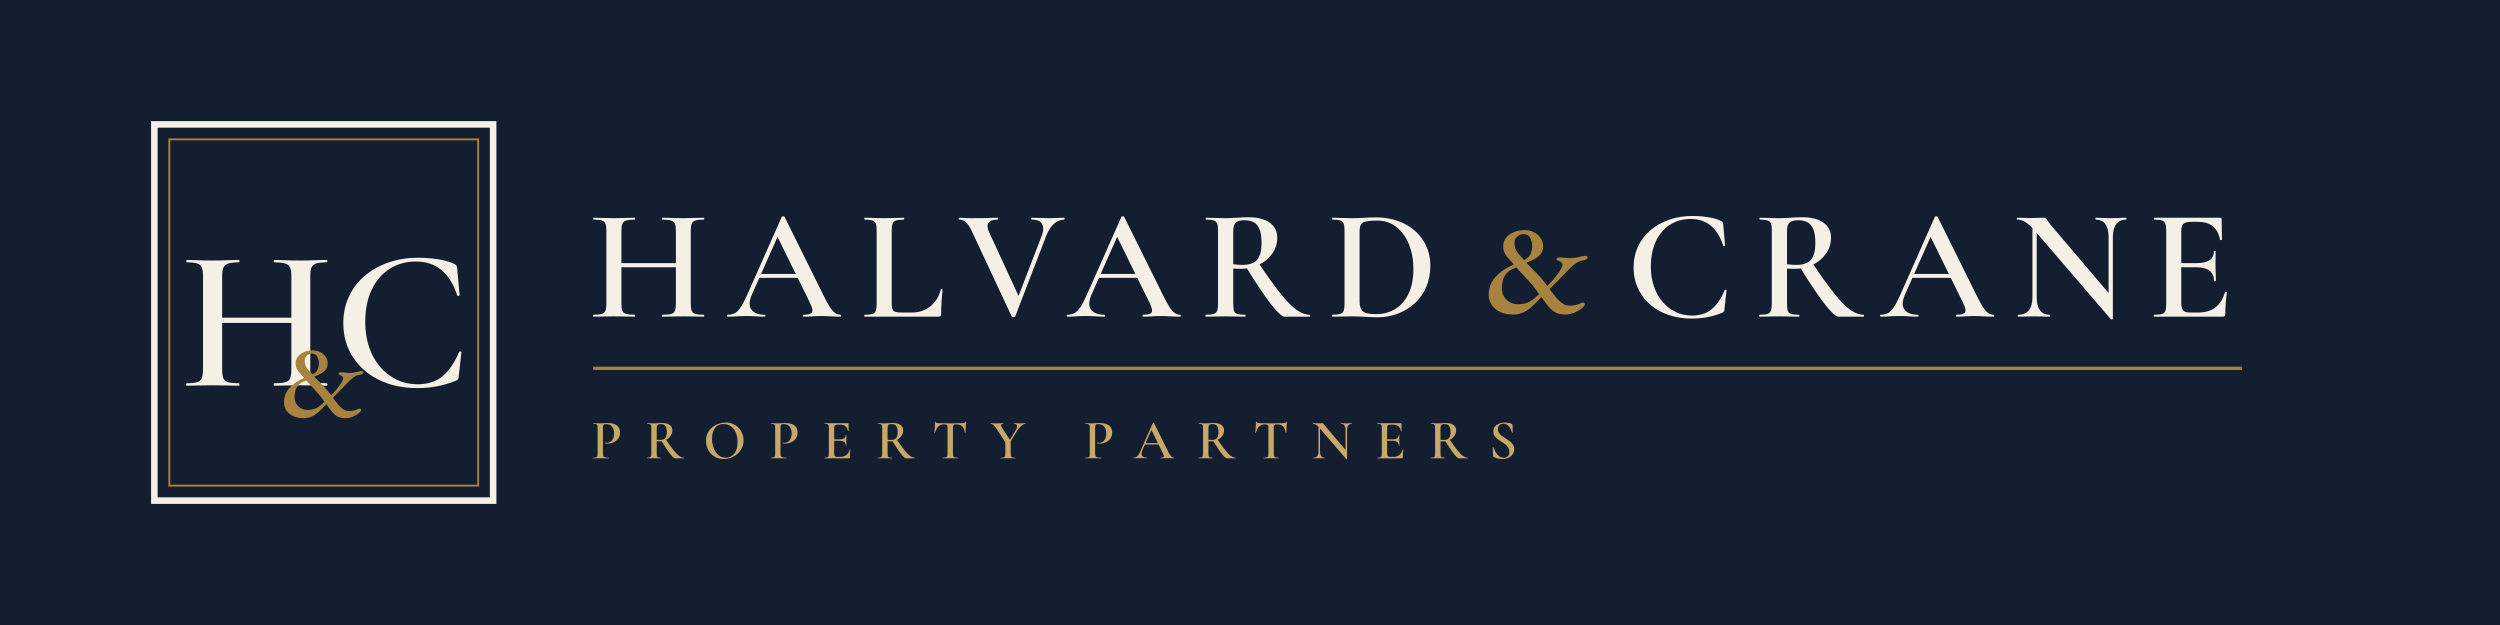
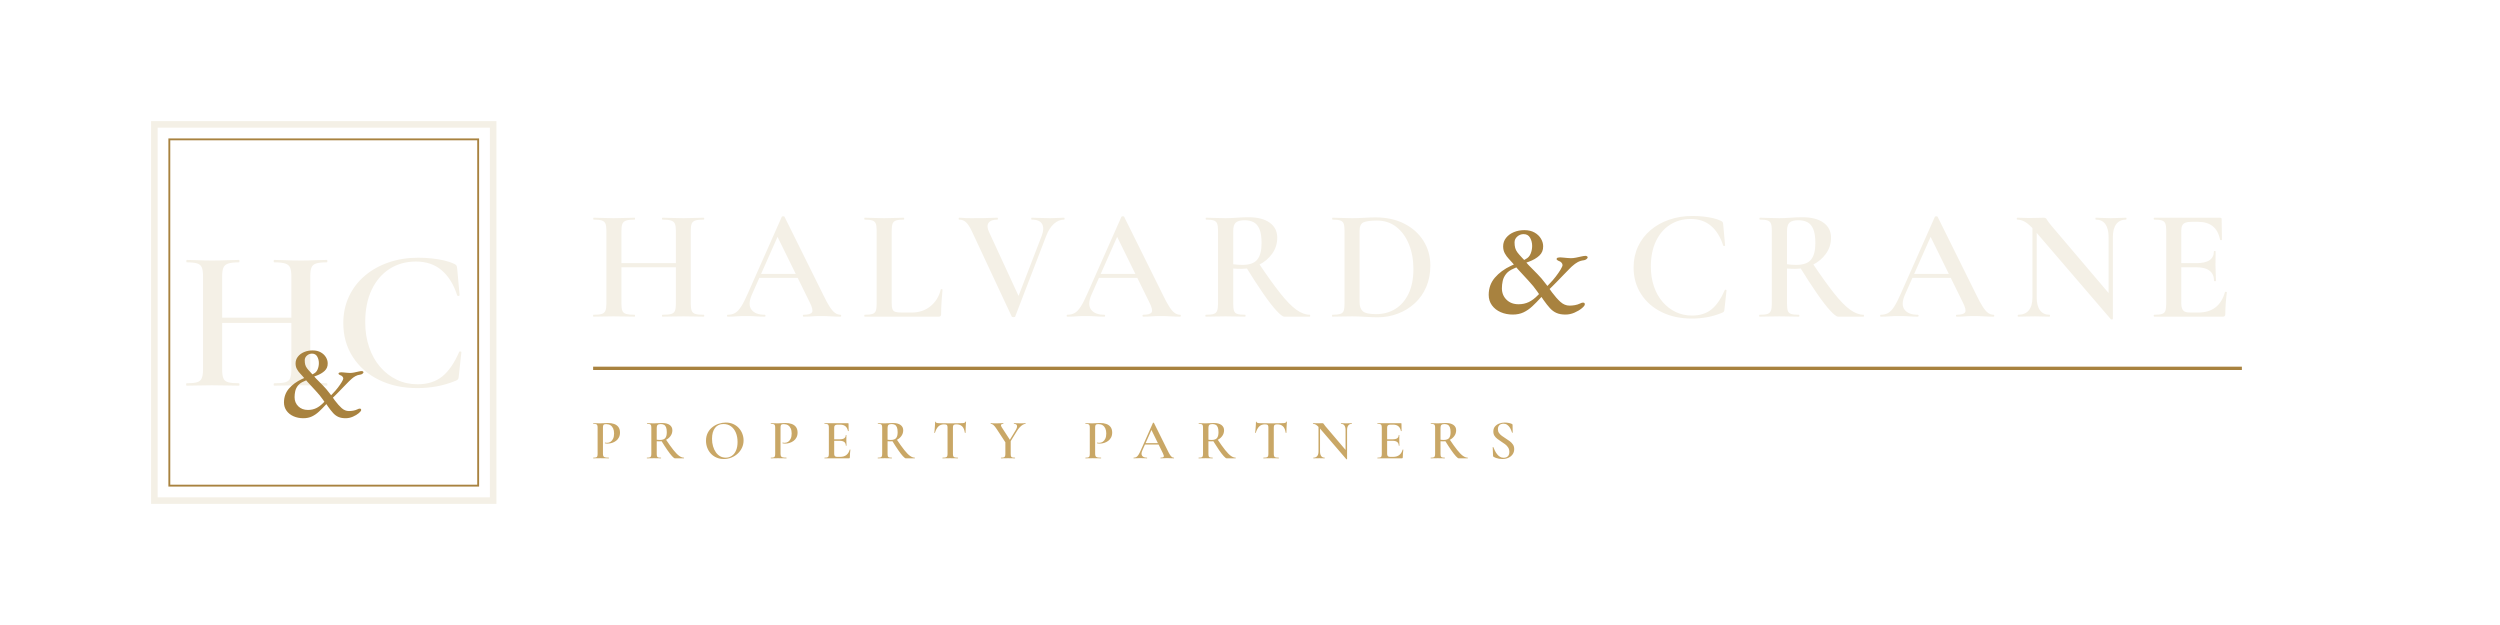
<svg xmlns="http://www.w3.org/2000/svg" viewBox="0 0 1200 300" width="1200" height="300">
-   <rect width="1200" height="300" fill="#141E31" />
  <g transform="translate(40.4,35.0) scale(0.2246094)">
    <rect x="150" y="110" width="724" height="804" fill="none" stroke="#F4F0E6" stroke-width="14" />
    <rect x="182" y="142" width="660" height="740" fill="none" stroke="#A8823F" stroke-width="4" />
    <path transform="translate(205.0,668.4)" d="M237.79 -233.06Q237.79 -245.53 235.21 -251.98Q232.63 -258.43 224.89 -261.01Q217.15 -263.59 201.24 -263.59Q199.95 -263.59 199.95 -266.17Q199.95 -268.75 201.24 -268.75Q211.99 -268.75 225.965 -268.105Q239.94 -267.46 258.43 -267.46Q273.48 -267.46 288.1 -268.105Q302.72 -268.75 313.47 -268.75Q314.76 -268.75 314.76 -266.17Q314.76 -263.59 313.47 -263.59Q298.42 -263.59 290.895 -261.225Q283.37 -258.86 280.79 -252.625Q278.21 -246.39 278.21 -233.92V-34.83Q278.21 -22.36 280.79 -15.91Q283.37 -9.46 290.895 -7.31Q298.42 -5.16 313.47 -5.16Q314.76 -5.16 314.76 -2.58Q314.76 0.0 313.47 0.0Q302.72 0.0 288.1 -0.43Q273.48 -0.86 258.43 -0.86Q239.94 -0.86 225.965 -0.43Q211.99 0.0 201.24 0.0Q199.95 0.0 199.95 -2.58Q199.95 -5.16 201.24 -5.16Q217.15 -5.16 224.89 -7.31Q232.63 -9.46 235.21 -15.91Q237.79 -22.36 237.79 -34.83ZM67.94 -134.16V-145.34H256.28V-134.16ZM49.02 -34.83V-233.92Q49.02 -246.39 46.44 -252.625Q43.86 -258.86 36.55 -261.225Q29.24 -263.59 14.19 -263.59Q13.33 -263.59 13.33 -266.17Q13.33 -268.75 14.19 -268.75Q25.37 -268.75 39.13 -268.105Q52.89 -267.46 67.94 -267.46Q86.43 -267.46 100.62 -268.105Q114.81 -268.75 125.99 -268.75Q126.85 -268.75 126.85 -266.17Q126.85 -263.59 125.99 -263.59Q110.51 -263.59 102.77 -261.01Q95.03 -258.43 92.45 -251.98Q89.87 -245.53 89.87 -233.06V-34.83Q89.87 -22.36 92.45 -15.91Q95.03 -9.46 102.985 -7.31Q110.94 -5.16 125.99 -5.16Q126.85 -5.16 126.85 -2.58Q126.85 0.0 125.99 0.0Q114.38 0.0 100.405 -0.43Q86.43 -0.86 67.94 -0.86Q52.89 -0.86 38.7 -0.43Q24.51 0.0 13.76 0.0Q12.9 0.0 12.9 -2.58Q12.9 -5.16 13.76 -5.16Q28.81 -5.16 36.12 -7.31Q43.43 -9.46 46.225 -15.91Q49.02 -22.36 49.02 -34.83Z" fill="#F4F0E6" />
    <path transform="translate(532.7,668.4)" d="M181.03 -273.48Q196.08 -273.48 210.055 -271.975Q224.03 -270.47 236.285 -267.675Q248.54 -264.88 258.43 -260.15Q261.87 -258.43 262.945 -256.71Q264.02 -254.99 264.45 -250.26L269.61 -193.5Q269.61 -192.21 267.46 -191.78Q265.31 -191.35 264.45 -193.07Q253.27 -227.9 231.34 -246.605Q209.41 -265.31 176.3 -265.31Q144.48 -265.31 119.97 -249.615Q95.46 -233.92 81.7 -204.895Q67.94 -175.87 67.94 -135.88Q67.94 -106.64 76.325 -82.13Q84.71 -57.62 99.975 -39.99Q115.24 -22.36 135.45 -12.685Q155.66 -3.01 179.74 -3.01Q211.99 -3.01 232.63 -19.78Q253.27 -36.55 268.75 -72.24Q269.18 -73.53 271.33 -73.1Q273.48 -72.67 273.48 -71.81L267.89 -20.64Q267.46 -15.48 266.385 -13.975Q265.31 -12.47 261.87 -10.75Q240.8 -2.15 220.59 1.505Q200.38 5.16 179.31 5.16Q133.3 5.16 97.61 -12.255Q61.92 -29.67 41.495 -61.275Q21.07 -92.88 21.07 -133.73Q21.07 -164.69 33.11 -190.49Q45.15 -216.29 66.865 -234.78Q88.58 -253.27 117.82 -263.375Q147.06 -273.48 181.03 -273.48Z" fill="#F4F0E6" />
    <path transform="translate(418.5,734.4)" d="M49.796 3.54Q38.468 3.54 29.028 -0.59Q19.588 -4.72 14.042 -12.39Q8.496 -20.06 8.496 -30.208Q8.496 -47.436 19.116 -59.826Q29.736 -72.216 46.964 -80.24L51.684 -82.364L48.852 -85.668Q46.728 -88.264 42.952 -92.158Q39.176 -96.052 36.226 -101.362Q33.276 -106.672 33.276 -113.516Q33.276 -121.776 38.35 -128.148Q43.424 -134.52 51.684 -137.942Q59.944 -141.364 69.62 -141.364Q80.004 -141.364 87.202 -137.234Q94.4 -133.104 98.176 -126.732Q101.952 -120.36 101.952 -113.752Q102.188 -104.076 95.462 -97.704Q88.736 -91.332 77.172 -87.084L73.16 -85.668L76.7 -81.656Q84.96 -73.16 92.04 -66.08Q99.12 -59.0 105.964 -49.796L109.268 -45.548L113.044 -49.56Q118.472 -54.988 123.546 -61.596Q128.62 -68.204 131.924 -73.75Q135.228 -79.296 135.228 -81.42Q135.228 -83.544 133.34 -85.668Q131.452 -87.792 128.62 -88.5Q127.676 -88.972 126.378 -89.798Q125.08 -90.624 125.08 -91.568Q125.08 -93.692 127.322 -94.164Q129.564 -94.636 130.98 -94.636Q132.396 -94.636 135.936 -94.282Q139.476 -93.928 143.37 -93.574Q147.264 -93.22 149.624 -93.22Q153.636 -93.22 158.356 -94.164Q163.076 -95.108 167.56 -96.17Q172.044 -97.232 175.112 -97.232Q176.056 -97.232 177.236 -96.406Q178.416 -95.58 178.416 -94.872Q178.416 -93.22 176.292 -91.568Q174.168 -89.916 171.808 -89.68Q165.672 -88.972 160.952 -86.258Q156.232 -83.544 152.928 -80.476Q151.276 -79.296 147.146 -75.048Q143.016 -70.8 137.588 -65.254Q132.16 -59.708 126.968 -54.28Q121.776 -48.852 117.882 -45.076Q113.988 -41.3 113.044 -40.356L117.056 -34.692Q124.608 -24.544 131.688 -18.172Q138.768 -11.8 147.264 -11.8Q151.748 -11.8 156.468 -12.626Q161.188 -13.452 165.672 -15.576Q166.616 -16.048 167.796 -16.52Q168.976 -16.992 170.156 -16.992Q171.808 -16.992 172.634 -16.402Q173.46 -15.812 173.46 -13.924Q173.46 -11.564 168.386 -7.316Q163.312 -3.068 155.76 0.236Q148.208 3.54 140.184 3.54Q131.216 3.54 124.962 0.826Q118.708 -1.888 113.634 -7.434Q108.56 -12.98 102.424 -21.712L99.12 -26.668L97.704 -25.252Q90.388 -17.228 83.308 -10.62Q76.228 -4.012 68.204 -0.236Q60.18 3.54 49.796 3.54ZM59.708 -14.16Q69.384 -14.16 77.29 -17.936Q85.196 -21.712 92.984 -29.736L94.872 -31.624L91.804 -36.108Q85.432 -45.312 76.818 -54.516Q68.204 -63.72 58.764 -74.104L55.932 -77.408L51.212 -75.284Q42.716 -71.744 38.35 -66.198Q33.984 -60.652 32.568 -54.28Q31.152 -47.908 31.152 -41.536Q31.152 -29.736 39.058 -21.948Q46.964 -14.16 59.708 -14.16ZM69.384 -90.152 72.216 -91.804Q77.88 -94.636 80.476 -101.008Q83.072 -107.38 83.072 -114.224Q83.072 -122.012 79.532 -128.266Q75.992 -134.52 68.44 -134.52Q62.304 -134.52 57.584 -130.39Q52.864 -126.26 52.864 -120.36Q52.864 -114.932 53.926 -110.92Q54.988 -106.908 57.82 -103.132Q60.652 -99.356 65.372 -94.4Z" fill="#A8823F" />
  </g>
  <path transform="translate(282.4,152)" d="M42.028 -41.192Q42.028 -43.396 41.572 -44.536Q41.116 -45.676 39.748 -46.132Q38.38 -46.588 35.568 -46.588Q35.34 -46.588 35.34 -47.044Q35.34 -47.5 35.568 -47.5Q37.468 -47.5 39.938 -47.386Q42.408 -47.272 45.676 -47.272Q48.336 -47.272 50.92 -47.386Q53.504 -47.5 55.404 -47.5Q55.632 -47.5 55.632 -47.044Q55.632 -46.588 55.404 -46.588Q52.744 -46.588 51.414 -46.17Q50.084 -45.752 49.628 -44.65Q49.172 -43.548 49.172 -41.344V-6.156Q49.172 -3.952 49.628 -2.812Q50.084 -1.672 51.414 -1.292Q52.744 -0.912 55.404 -0.912Q55.632 -0.912 55.632 -0.456Q55.632 0.0 55.404 0.0Q53.504 0.0 50.92 -0.076Q48.336 -0.152 45.676 -0.152Q42.408 -0.152 39.938 -0.076Q37.468 0.0 35.568 0.0Q35.34 0.0 35.34 -0.456Q35.34 -0.912 35.568 -0.912Q38.38 -0.912 39.748 -1.292Q41.116 -1.672 41.572 -2.812Q42.028 -3.952 42.028 -6.156ZM12.008 -23.712V-25.688H45.296V-23.712ZM8.664 -6.156V-41.344Q8.664 -43.548 8.208 -44.65Q7.752 -45.752 6.46 -46.17Q5.168 -46.588 2.508 -46.588Q2.356 -46.588 2.356 -47.044Q2.356 -47.5 2.508 -47.5Q4.484 -47.5 6.916 -47.386Q9.348 -47.272 12.008 -47.272Q15.276 -47.272 17.784 -47.386Q20.292 -47.5 22.268 -47.5Q22.42 -47.5 22.42 -47.044Q22.42 -46.588 22.268 -46.588Q19.532 -46.588 18.164 -46.132Q16.796 -45.676 16.34 -44.536Q15.884 -43.396 15.884 -41.192V-6.156Q15.884 -3.952 16.34 -2.812Q16.796 -1.672 18.202 -1.292Q19.608 -0.912 22.268 -0.912Q22.42 -0.912 22.42 -0.456Q22.42 0.0 22.268 0.0Q20.216 0.0 17.746 -0.076Q15.276 -0.152 12.008 -0.152Q9.348 -0.152 6.84 -0.076Q4.332 0.0 2.432 0.0Q2.28 0.0 2.28 -0.456Q2.28 -0.912 2.432 -0.912Q5.092 -0.912 6.384 -1.292Q7.676 -1.672 8.17 -2.812Q8.664 -3.952 8.664 -6.156ZM80.636 -18.62 81.624 -20.52H102.904L103.436 -18.62ZM121.068 -0.912Q121.372 -0.912 121.372 -0.456Q121.372 0.0 121.068 0.0Q118.788 0.0 116.394 -0.152Q114.0 -0.304 111.796 -0.304Q109.288 -0.304 107.426 -0.152Q105.564 0.0 103.284 0.0Q102.98 0.0 102.98 -0.456Q102.98 -0.912 103.284 -0.912Q106.704 -0.912 107.388 -2.128Q108.072 -3.344 106.248 -6.916L90.364 -39.216L93.48 -44.308L78.432 -10.412Q76.456 -5.776 78.318 -3.344Q80.18 -0.912 84.664 -0.912Q85.044 -0.912 85.044 -0.456Q85.044 0.0 84.664 0.0Q82.384 0.0 80.484 -0.152Q78.584 -0.304 75.696 -0.304Q72.808 -0.304 71.098 -0.152Q69.388 0.0 66.88 0.0Q66.576 0.0 66.576 -0.456Q66.576 -0.912 66.88 -0.912Q68.932 -0.912 70.414 -1.748Q71.896 -2.584 73.34 -4.826Q74.784 -7.068 76.532 -11.096L92.872 -47.956Q93.024 -48.184 93.556 -48.184Q94.088 -48.184 94.164 -47.956L112.784 -10.412Q114.532 -6.764 115.9 -4.674Q117.268 -2.584 118.484 -1.748Q119.7 -0.912 121.068 -0.912ZM145.616 -41.268V-6.46Q145.616 -4.56 145.996 -3.572Q146.376 -2.584 147.44 -2.28Q148.504 -1.976 150.556 -1.976H155.116Q160.512 -1.976 164.236 -5.016Q167.96 -8.056 169.176 -13.072Q169.252 -13.3 169.632 -13.224Q170.012 -13.148 170.012 -12.92Q169.784 -10.564 169.556 -7.258Q169.328 -3.952 169.328 -1.14Q169.328 0.0 168.188 0.0H132.62Q132.468 0.0 132.468 -0.456Q132.468 -0.912 132.62 -0.912Q135.052 -0.912 136.306 -1.292Q137.56 -1.672 137.978 -2.812Q138.396 -3.952 138.396 -6.156V-41.344Q138.396 -43.548 137.978 -44.65Q137.56 -45.752 136.306 -46.17Q135.052 -46.588 132.62 -46.588Q132.468 -46.588 132.468 -47.044Q132.468 -47.5 132.62 -47.5Q134.444 -47.5 136.876 -47.386Q139.308 -47.272 141.968 -47.272Q144.78 -47.272 147.174 -47.386Q149.568 -47.5 151.392 -47.5Q151.62 -47.5 151.62 -47.044Q151.62 -46.588 151.392 -46.588Q148.96 -46.588 147.706 -46.17Q146.452 -45.752 146.034 -44.612Q145.616 -43.472 145.616 -41.268ZM228.38 -47.5Q228.608 -47.5 228.608 -47.044Q228.608 -46.588 228.38 -46.588Q225.72 -46.588 223.44 -44.536Q221.16 -42.484 219.716 -38.608L204.896 -0.076Q204.82 0.228 204.098 0.228Q203.376 0.228 203.224 -0.076L183.996 -41.192Q182.704 -43.928 181.336 -45.258Q179.968 -46.588 177.992 -46.588Q177.764 -46.588 177.764 -47.044Q177.764 -47.5 177.992 -47.5Q178.98 -47.5 179.626 -47.424Q180.272 -47.348 181.222 -47.31Q182.172 -47.272 183.768 -47.272Q187.416 -47.272 189.734 -47.31Q192.052 -47.348 193.61 -47.424Q195.168 -47.5 196.384 -47.5Q196.612 -47.5 196.612 -47.044Q196.612 -46.588 196.384 -46.588Q193.192 -46.588 192.09 -44.992Q190.988 -43.396 192.432 -40.432L207.1 -8.664L203.984 -3.42L217.664 -38.912Q218.956 -42.332 217.816 -44.46Q216.676 -46.588 212.8 -46.588Q212.572 -46.588 212.572 -47.044Q212.572 -47.5 212.8 -47.5Q214.852 -47.5 216.752 -47.386Q218.652 -47.272 221.692 -47.272Q223.82 -47.272 225.15 -47.386Q226.48 -47.5 228.38 -47.5ZM243.656 -18.62 244.644 -20.52H265.924L266.456 -18.62ZM284.088 -0.912Q284.392 -0.912 284.392 -0.456Q284.392 0.0 284.088 0.0Q281.808 0.0 279.414 -0.152Q277.02 -0.304 274.816 -0.304Q272.308 -0.304 270.446 -0.152Q268.584 0.0 266.304 0.0Q266.0 0.0 266.0 -0.456Q266.0 -0.912 266.304 -0.912Q269.724 -0.912 270.408 -2.128Q271.092 -3.344 269.268 -6.916L253.384 -39.216L256.5 -44.308L241.452 -10.412Q239.476 -5.776 241.338 -3.344Q243.2 -0.912 247.684 -0.912Q248.064 -0.912 248.064 -0.456Q248.064 0.0 247.684 0.0Q245.404 0.0 243.504 -0.152Q241.604 -0.304 238.716 -0.304Q235.828 -0.304 234.118 -0.152Q232.408 0.0 229.9 0.0Q229.596 0.0 229.596 -0.456Q229.596 -0.912 229.9 -0.912Q231.952 -0.912 233.434 -1.748Q234.916 -2.584 236.36 -4.826Q237.804 -7.068 239.552 -11.096L255.892 -47.956Q256.044 -48.184 256.576 -48.184Q257.108 -48.184 257.184 -47.956L275.804 -10.412Q277.552 -6.764 278.92 -4.674Q280.288 -2.584 281.504 -1.748Q282.72 -0.912 284.088 -0.912ZM334.096 0.0Q332.956 0.0 330.296 -2.888Q327.636 -5.776 323.874 -11.21Q320.112 -16.644 315.476 -24.168L321.556 -25.992Q327.712 -16.796 332.082 -11.286Q336.452 -5.776 339.834 -3.344Q343.216 -0.912 346.332 -0.912Q346.484 -0.912 346.484 -0.456Q346.484 0.0 346.332 0.0Q341.544 0.0 338.542 0.0Q335.54 0.0 334.096 0.0ZM316.844 -47.728Q323.456 -47.728 327.066 -45.106Q330.676 -42.484 330.676 -37.924Q330.676 -33.592 328.206 -30.172Q325.736 -26.752 321.822 -24.852Q317.908 -22.952 313.424 -22.952Q312.512 -22.952 311.448 -22.99Q310.384 -23.028 309.548 -23.104V-6.156Q309.548 -3.952 309.928 -2.812Q310.308 -1.672 311.562 -1.292Q312.816 -0.912 315.248 -0.912Q315.476 -0.912 315.476 -0.456Q315.476 0.0 315.248 0.0Q313.348 0.0 310.992 -0.076Q308.636 -0.152 305.824 -0.152Q303.164 -0.152 300.732 -0.076Q298.3 0.0 296.4 0.0Q296.172 0.0 296.172 -0.456Q296.172 -0.912 296.4 -0.912Q298.908 -0.912 300.124 -1.292Q301.34 -1.672 301.796 -2.812Q302.252 -3.952 302.252 -6.156V-41.344Q302.252 -43.548 301.834 -44.65Q301.416 -45.752 300.2 -46.17Q298.984 -46.588 296.476 -46.588Q296.324 -46.588 296.324 -47.044Q296.324 -47.5 296.476 -47.5Q298.376 -47.5 300.77 -47.386Q303.164 -47.272 305.824 -47.272Q308.256 -47.272 311.296 -47.5Q314.336 -47.728 316.844 -47.728ZM323.152 -35.264Q323.152 -39.672 322.126 -42.066Q321.1 -44.46 319.276 -45.372Q317.452 -46.284 315.02 -46.284Q312.056 -46.284 310.802 -45.182Q309.548 -44.08 309.548 -41.192V-25.156Q310.612 -25.004 311.828 -24.928Q313.044 -24.852 313.956 -24.852Q319.048 -24.852 321.1 -27.398Q323.152 -29.944 323.152 -35.264ZM378.86 0.304Q376.504 0.304 373.008 0.076Q369.512 -0.152 366.624 -0.152Q363.888 -0.152 361.456 -0.076Q359.024 0.0 357.124 0.0Q356.972 0.0 356.972 -0.456Q356.972 -0.912 357.124 -0.912Q359.556 -0.912 360.848 -1.292Q362.14 -1.672 362.558 -2.812Q362.976 -3.952 362.976 -6.156V-41.344Q362.976 -43.548 362.558 -44.65Q362.14 -45.752 360.924 -46.17Q359.708 -46.588 357.2 -46.588Q357.048 -46.588 357.048 -47.044Q357.048 -47.5 357.2 -47.5Q359.176 -47.5 361.532 -47.386Q363.888 -47.272 366.624 -47.272Q369.284 -47.272 372.438 -47.462Q375.592 -47.652 377.796 -47.652Q385.776 -47.652 391.704 -44.612Q397.632 -41.572 400.9 -36.328Q404.168 -31.084 404.168 -24.548Q404.168 -18.848 402.192 -14.25Q400.216 -9.652 396.682 -6.422Q393.148 -3.192 388.55 -1.444Q383.952 0.304 378.86 0.304ZM378.1 -1.216Q383.344 -1.216 387.372 -3.724Q391.4 -6.232 393.718 -11.058Q396.036 -15.884 396.036 -22.876Q396.036 -29.412 393.908 -34.694Q391.78 -39.976 387.866 -43.054Q383.952 -46.132 378.556 -46.132Q374.072 -46.132 372.134 -45.296Q370.196 -44.46 370.196 -41.192V-6.992Q370.196 -4.028 371.716 -2.622Q373.236 -1.216 378.1 -1.216Z" fill="#F4F0E6" />
  <path transform="translate(712.2,150)" d="M13.926 0.99Q10.758 0.99 8.118 -0.165Q5.478 -1.32 3.927 -3.465Q2.376 -5.61 2.376 -8.448Q2.376 -13.266 5.346 -16.731Q8.316 -20.196 13.134 -22.44L14.454 -23.034L13.662 -23.958Q13.068 -24.684 12.012 -25.773Q10.956 -26.862 10.131 -28.347Q9.306 -29.832 9.306 -31.746Q9.306 -34.056 10.725 -35.838Q12.144 -37.62 14.454 -38.577Q16.764 -39.534 19.47 -39.534Q22.374 -39.534 24.387 -38.379Q26.4 -37.224 27.456 -35.442Q28.512 -33.66 28.512 -31.812Q28.578 -29.106 26.697 -27.324Q24.816 -25.542 21.582 -24.354L20.46 -23.958L21.45 -22.836Q23.76 -20.46 25.74 -18.48Q27.72 -16.5 29.634 -13.926L30.558 -12.738L31.614 -13.86Q33.132 -15.378 34.551 -17.226Q35.97 -19.074 36.894 -20.625Q37.818 -22.176 37.818 -22.77Q37.818 -23.364 37.29 -23.958Q36.762 -24.552 35.97 -24.75Q35.706 -24.882 35.343 -25.113Q34.98 -25.344 34.98 -25.608Q34.98 -26.202 35.607 -26.334Q36.234 -26.466 36.63 -26.466Q37.026 -26.466 38.016 -26.367Q39.006 -26.268 40.095 -26.169Q41.184 -26.07 41.844 -26.07Q42.966 -26.07 44.286 -26.334Q45.606 -26.598 46.86 -26.895Q48.114 -27.192 48.972 -27.192Q49.236 -27.192 49.566 -26.961Q49.896 -26.73 49.896 -26.532Q49.896 -26.07 49.302 -25.608Q48.708 -25.146 48.048 -25.08Q46.332 -24.882 45.012 -24.123Q43.692 -23.364 42.768 -22.506Q42.306 -22.176 41.151 -20.988Q39.996 -19.8 38.478 -18.249Q36.96 -16.698 35.508 -15.18Q34.056 -13.662 32.967 -12.606Q31.878 -11.55 31.614 -11.286L32.736 -9.702Q34.848 -6.864 36.828 -5.082Q38.808 -3.3 41.184 -3.3Q42.438 -3.3 43.758 -3.531Q45.078 -3.762 46.332 -4.356Q46.596 -4.488 46.926 -4.62Q47.256 -4.752 47.586 -4.752Q48.048 -4.752 48.279 -4.587Q48.51 -4.422 48.51 -3.894Q48.51 -3.234 47.091 -2.046Q45.672 -0.858 43.56 0.066Q41.448 0.99 39.204 0.99Q36.696 0.99 34.947 0.231Q33.198 -0.528 31.779 -2.079Q30.36 -3.63 28.644 -6.072L27.72 -7.458L27.324 -7.062Q25.278 -4.818 23.298 -2.97Q21.318 -1.122 19.074 -0.066Q16.83 0.99 13.926 0.99ZM16.698 -3.96Q19.404 -3.96 21.615 -5.016Q23.826 -6.072 26.004 -8.316L26.532 -8.844L25.674 -10.098Q23.892 -12.672 21.483 -15.246Q19.074 -17.82 16.434 -20.724L15.642 -21.648L14.322 -21.054Q11.946 -20.064 10.725 -18.513Q9.504 -16.962 9.108 -15.18Q8.712 -13.398 8.712 -11.616Q8.712 -8.316 10.923 -6.138Q13.134 -3.96 16.698 -3.96ZM19.404 -25.212 20.196 -25.674Q21.78 -26.466 22.506 -28.248Q23.232 -30.03 23.232 -31.944Q23.232 -34.122 22.242 -35.871Q21.252 -37.62 19.14 -37.62Q17.424 -37.62 16.104 -36.465Q14.784 -35.31 14.784 -33.66Q14.784 -32.142 15.081 -31.02Q15.378 -29.898 16.17 -28.842Q16.962 -27.786 18.282 -26.4Z" fill="#A8823F" />
  <path transform="translate(780.4,152)" d="M31.996 -48.336Q34.656 -48.336 37.126 -48.07Q39.596 -47.804 41.762 -47.31Q43.928 -46.816 45.676 -45.98Q46.284 -45.676 46.474 -45.372Q46.664 -45.068 46.74 -44.232L47.652 -34.2Q47.652 -33.972 47.272 -33.896Q46.892 -33.82 46.74 -34.124Q44.764 -40.28 40.888 -43.586Q37.012 -46.892 31.16 -46.892Q25.536 -46.892 21.204 -44.118Q16.872 -41.344 14.44 -36.214Q12.008 -31.084 12.008 -24.016Q12.008 -18.848 13.49 -14.516Q14.972 -10.184 17.67 -7.068Q20.368 -3.952 23.94 -2.242Q27.512 -0.532 31.768 -0.532Q37.468 -0.532 41.116 -3.496Q44.764 -6.46 47.5 -12.768Q47.576 -12.996 47.956 -12.92Q48.336 -12.844 48.336 -12.692L47.348 -3.648Q47.272 -2.736 47.082 -2.47Q46.892 -2.204 46.284 -1.9Q42.56 -0.38 38.988 0.266Q35.416 0.912 31.692 0.912Q23.56 0.912 17.252 -2.166Q10.944 -5.244 7.334 -10.83Q3.724 -16.416 3.724 -23.636Q3.724 -29.108 5.852 -33.668Q7.98 -38.228 11.818 -41.496Q15.656 -44.764 20.824 -46.55Q25.992 -48.336 31.996 -48.336ZM101.916 0.0Q100.776 0.0 98.116 -2.888Q95.456 -5.776 91.694 -11.21Q87.932 -16.644 83.296 -24.168L89.376 -25.992Q95.532 -16.796 99.902 -11.286Q104.272 -5.776 107.654 -3.344Q111.036 -0.912 114.152 -0.912Q114.304 -0.912 114.304 -0.456Q114.304 0.0 114.152 0.0Q109.364 0.0 106.362 0.0Q103.36 0.0 101.916 0.0ZM84.664 -47.728Q91.276 -47.728 94.886 -45.106Q98.496 -42.484 98.496 -37.924Q98.496 -33.592 96.026 -30.172Q93.556 -26.752 89.642 -24.852Q85.728 -22.952 81.244 -22.952Q80.332 -22.952 79.268 -22.99Q78.204 -23.028 77.368 -23.104V-6.156Q77.368 -3.952 77.748 -2.812Q78.128 -1.672 79.382 -1.292Q80.636 -0.912 83.068 -0.912Q83.296 -0.912 83.296 -0.456Q83.296 0.0 83.068 0.0Q81.168 0.0 78.812 -0.076Q76.456 -0.152 73.644 -0.152Q70.984 -0.152 68.552 -0.076Q66.12 0.0 64.22 0.0Q63.992 0.0 63.992 -0.456Q63.992 -0.912 64.22 -0.912Q66.728 -0.912 67.944 -1.292Q69.16 -1.672 69.616 -2.812Q70.072 -3.952 70.072 -6.156V-41.344Q70.072 -43.548 69.654 -44.65Q69.236 -45.752 68.02 -46.17Q66.804 -46.588 64.296 -46.588Q64.144 -46.588 64.144 -47.044Q64.144 -47.5 64.296 -47.5Q66.196 -47.5 68.59 -47.386Q70.984 -47.272 73.644 -47.272Q76.076 -47.272 79.116 -47.5Q82.156 -47.728 84.664 -47.728ZM90.972 -35.264Q90.972 -39.672 89.946 -42.066Q88.92 -44.46 87.096 -45.372Q85.272 -46.284 82.84 -46.284Q79.876 -46.284 78.622 -45.182Q77.368 -44.08 77.368 -41.192V-25.156Q78.432 -25.004 79.648 -24.928Q80.864 -24.852 81.776 -24.852Q86.868 -24.852 88.92 -27.398Q90.972 -29.944 90.972 -35.264ZM136.116 -18.62 137.104 -20.52H158.384L158.916 -18.62ZM176.548 -0.912Q176.852 -0.912 176.852 -0.456Q176.852 0.0 176.548 0.0Q174.268 0.0 171.874 -0.152Q169.48 -0.304 167.276 -0.304Q164.768 -0.304 162.906 -0.152Q161.044 0.0 158.764 0.0Q158.46 0.0 158.46 -0.456Q158.46 -0.912 158.764 -0.912Q162.184 -0.912 162.868 -2.128Q163.552 -3.344 161.728 -6.916L145.844 -39.216L148.96 -44.308L133.912 -10.412Q131.936 -5.776 133.798 -3.344Q135.66 -0.912 140.144 -0.912Q140.524 -0.912 140.524 -0.456Q140.524 0.0 140.144 0.0Q137.864 0.0 135.964 -0.152Q134.064 -0.304 131.176 -0.304Q128.288 -0.304 126.578 -0.152Q124.868 0.0 122.36 0.0Q122.056 0.0 122.056 -0.456Q122.056 -0.912 122.36 -0.912Q124.412 -0.912 125.894 -1.748Q127.376 -2.584 128.82 -4.826Q130.264 -7.068 132.012 -11.096L148.352 -47.956Q148.504 -48.184 149.036 -48.184Q149.568 -48.184 149.644 -47.956L168.264 -10.412Q170.012 -6.764 171.38 -4.674Q172.748 -2.584 173.964 -1.748Q175.18 -0.912 176.548 -0.912ZM195.168 -9.196V-45.752L197.22 -45.6V-9.196Q197.22 -5.168 198.816 -3.04Q200.412 -0.912 203.376 -0.912Q203.604 -0.912 203.604 -0.456Q203.604 0.0 203.376 0.0Q201.78 0.0 200.07 -0.076Q198.36 -0.152 196.308 -0.152Q194.104 -0.152 192.09 -0.076Q190.076 0.0 188.328 0.0Q188.1 0.0 188.1 -0.456Q188.1 -0.912 188.328 -0.912Q191.672 -0.912 193.42 -3.04Q195.168 -5.168 195.168 -9.196ZM233.776 1.064Q233.776 1.292 233.396 1.33Q233.016 1.368 232.864 1.292L196.308 -41.268Q193.572 -44.384 191.634 -45.486Q189.696 -46.588 187.872 -46.588Q187.644 -46.588 187.644 -47.044Q187.644 -47.5 187.872 -47.5Q189.316 -47.5 190.836 -47.424Q192.356 -47.348 193.648 -47.348Q195.928 -47.348 197.79 -47.424Q199.652 -47.5 200.64 -47.5Q201.628 -47.5 202.084 -46.626Q202.54 -45.752 204.364 -43.548L233.168 -9.652ZM233.776 -38.228V1.064L231.724 -1.216V-38.228Q231.724 -42.256 230.166 -44.422Q228.608 -46.588 225.568 -46.588Q225.416 -46.588 225.416 -47.044Q225.416 -47.5 225.568 -47.5Q227.164 -47.5 228.912 -47.386Q230.66 -47.272 232.712 -47.272Q234.688 -47.272 236.588 -47.386Q238.488 -47.5 240.084 -47.5Q240.312 -47.5 240.312 -47.044Q240.312 -46.588 240.084 -46.588Q237.044 -46.588 235.41 -44.422Q233.776 -42.256 233.776 -38.228ZM286.596 0.0H253.612Q253.384 0.0 253.384 -0.456Q253.384 -0.912 253.612 -0.912Q256.12 -0.912 257.336 -1.292Q258.552 -1.672 258.97 -2.812Q259.388 -3.952 259.388 -6.156V-41.344Q259.388 -43.548 258.97 -44.65Q258.552 -45.752 257.336 -46.17Q256.12 -46.588 253.612 -46.588Q253.384 -46.588 253.384 -47.044Q253.384 -47.5 253.612 -47.5H285.228Q285.988 -47.5 285.988 -46.816L286.14 -36.936Q286.14 -36.784 285.76 -36.746Q285.38 -36.708 285.228 -36.936Q284.392 -41.268 281.732 -43.396Q279.072 -45.524 274.74 -45.524H271.624Q269.724 -45.524 268.622 -45.106Q267.52 -44.688 267.064 -43.738Q266.608 -42.788 266.608 -41.192V-6.46Q266.608 -4.864 267.026 -3.838Q267.444 -2.812 268.356 -2.394Q269.268 -1.976 270.94 -1.976H274.664Q279.832 -1.976 283.024 -4.446Q286.216 -6.916 287.584 -11.78Q287.66 -12.008 288.078 -11.932Q288.496 -11.856 288.496 -11.704Q288.192 -9.576 287.964 -6.612Q287.736 -3.648 287.736 -1.14Q287.736 0.0 286.596 0.0ZM282.34 -17.176Q282.34 -20.368 280.212 -22.04Q278.084 -23.712 273.828 -23.712H263.188V-25.688H273.904Q278.16 -25.688 280.212 -27.132Q282.264 -28.576 282.264 -31.312Q282.264 -31.54 282.682 -31.54Q283.1 -31.54 283.1 -31.312Q283.1 -28.88 283.062 -27.512Q283.024 -26.144 283.024 -24.7Q283.024 -22.876 283.138 -21.09Q283.252 -19.304 283.252 -17.176Q283.252 -17.024 282.796 -17.024Q282.34 -17.024 282.34 -17.176Z" fill="#F4F0E6" />
  <rect x="284.7" y="176" width="791.4" height="1.6" fill="#A8823F" />
  <path transform="translate(283.8,220)" d="M5.616 -2.295Q5.616 -1.485 5.805 -1.067Q5.994 -0.648 6.601 -0.486Q7.209 -0.324 8.424 -0.324Q8.505 -0.324 8.505 -0.162Q8.505 0.0 8.424 0.0Q7.56 0.0 6.547 -0.027Q5.535 -0.054 4.347 -0.054Q3.402 -0.054 2.538 -0.027Q1.674 0.0 0.999 0.0Q0.918 0.0 0.918 -0.162Q0.918 -0.324 0.999 -0.324Q1.89 -0.324 2.322 -0.459Q2.754 -0.594 2.902 -0.999Q3.051 -1.404 3.051 -2.187V-14.688Q3.051 -15.471 2.902 -15.863Q2.754 -16.254 2.322 -16.402Q1.89 -16.551 0.999 -16.551Q0.918 -16.551 0.918 -16.713Q0.918 -16.875 0.999 -16.875Q1.674 -16.875 2.524 -16.834Q3.375 -16.794 4.32 -16.794Q4.968 -16.794 6.008 -16.875Q7.047 -16.956 8.019 -16.956Q9.666 -16.956 10.948 -16.511Q12.231 -16.065 12.987 -15.093Q13.743 -14.121 13.797 -12.528Q13.824 -11.124 13.311 -10.098Q12.798 -9.072 11.921 -8.41Q11.043 -7.749 9.99 -7.412Q8.937 -7.074 7.884 -7.074Q7.587 -7.074 7.249 -7.101Q6.912 -7.128 6.588 -7.209Q6.507 -7.236 6.534 -7.412Q6.561 -7.587 6.669 -7.56Q6.885 -7.506 7.155 -7.479Q7.425 -7.452 7.614 -7.452Q8.505 -7.452 9.261 -7.938Q10.017 -8.424 10.489 -9.423Q10.962 -10.422 10.962 -11.934Q10.962 -13.365 10.503 -14.364Q10.044 -15.363 9.221 -15.889Q8.397 -16.416 7.209 -16.416Q6.588 -16.416 6.237 -16.294Q5.886 -16.173 5.751 -15.795Q5.616 -15.417 5.616 -14.634ZM40.149 0.0Q39.744 0.0 38.799 -1.026Q37.854 -2.052 36.517 -3.982Q35.181 -5.913 33.534 -8.586L35.694 -9.234Q37.881 -5.967 39.434 -4.01Q40.986 -2.052 42.188 -1.188Q43.389 -0.324 44.496 -0.324Q44.55 -0.324 44.55 -0.162Q44.55 0.0 44.496 0.0Q42.795 0.0 41.728 0.0Q40.662 0.0 40.149 0.0ZM34.02 -16.956Q36.369 -16.956 37.651 -16.024Q38.934 -15.093 38.934 -13.473Q38.934 -11.934 38.056 -10.719Q37.179 -9.504 35.788 -8.829Q34.398 -8.154 32.805 -8.154Q32.481 -8.154 32.103 -8.168Q31.725 -8.181 31.428 -8.208V-2.187Q31.428 -1.404 31.563 -0.999Q31.698 -0.594 32.144 -0.459Q32.589 -0.324 33.453 -0.324Q33.534 -0.324 33.534 -0.162Q33.534 0.0 33.453 0.0Q32.778 0.0 31.941 -0.027Q31.104 -0.054 30.105 -0.054Q29.16 -0.054 28.296 -0.027Q27.432 0.0 26.757 0.0Q26.676 0.0 26.676 -0.162Q26.676 -0.324 26.757 -0.324Q27.648 -0.324 28.08 -0.459Q28.512 -0.594 28.674 -0.999Q28.836 -1.404 28.836 -2.187V-14.688Q28.836 -15.471 28.688 -15.863Q28.539 -16.254 28.107 -16.402Q27.675 -16.551 26.784 -16.551Q26.73 -16.551 26.73 -16.713Q26.73 -16.875 26.784 -16.875Q27.459 -16.875 28.309 -16.834Q29.16 -16.794 30.105 -16.794Q30.969 -16.794 32.049 -16.875Q33.129 -16.956 34.02 -16.956ZM36.261 -12.528Q36.261 -14.094 35.897 -14.944Q35.532 -15.795 34.884 -16.119Q34.236 -16.443 33.372 -16.443Q32.319 -16.443 31.873 -16.052Q31.428 -15.66 31.428 -14.634V-8.937Q31.806 -8.883 32.238 -8.856Q32.67 -8.829 32.994 -8.829Q34.803 -8.829 35.532 -9.733Q36.261 -10.638 36.261 -12.528ZM63.639 0.324Q61.695 0.324 60.115 -0.364Q58.536 -1.053 57.415 -2.268Q56.295 -3.483 55.688 -5.062Q55.08 -6.642 55.08 -8.424Q55.08 -10.611 55.93 -12.258Q56.781 -13.905 58.185 -14.998Q59.589 -16.092 61.263 -16.632Q62.937 -17.172 64.584 -17.172Q66.582 -17.172 68.161 -16.456Q69.741 -15.741 70.848 -14.526Q71.955 -13.311 72.535 -11.772Q73.116 -10.233 73.116 -8.613Q73.116 -6.723 72.36 -5.103Q71.604 -3.483 70.294 -2.268Q68.985 -1.053 67.27 -0.364Q65.556 0.324 63.639 0.324ZM64.557 -0.324Q66.177 -0.324 67.459 -1.188Q68.742 -2.052 69.484 -3.739Q70.227 -5.427 70.227 -7.83Q70.227 -10.341 69.417 -12.285Q68.607 -14.229 67.095 -15.349Q65.583 -16.47 63.477 -16.47Q60.858 -16.47 59.413 -14.593Q57.969 -12.717 57.969 -9.396Q57.969 -7.452 58.455 -5.792Q58.941 -4.131 59.819 -2.889Q60.696 -1.647 61.897 -0.986Q63.099 -0.324 64.557 -0.324ZM90.855 -2.295Q90.855 -1.485 91.044 -1.067Q91.233 -0.648 91.841 -0.486Q92.448 -0.324 93.663 -0.324Q93.744 -0.324 93.744 -0.162Q93.744 0.0 93.663 0.0Q92.799 0.0 91.787 -0.027Q90.774 -0.054 89.586 -0.054Q88.641 -0.054 87.777 -0.027Q86.913 0.0 86.238 0.0Q86.157 0.0 86.157 -0.162Q86.157 -0.324 86.238 -0.324Q87.129 -0.324 87.561 -0.459Q87.993 -0.594 88.142 -0.999Q88.29 -1.404 88.29 -2.187V-14.688Q88.29 -15.471 88.142 -15.863Q87.993 -16.254 87.561 -16.402Q87.129 -16.551 86.238 -16.551Q86.157 -16.551 86.157 -16.713Q86.157 -16.875 86.238 -16.875Q86.913 -16.875 87.764 -16.834Q88.614 -16.794 89.559 -16.794Q90.207 -16.794 91.246 -16.875Q92.286 -16.956 93.258 -16.956Q94.905 -16.956 96.188 -16.511Q97.47 -16.065 98.226 -15.093Q98.982 -14.121 99.036 -12.528Q99.063 -11.124 98.55 -10.098Q98.037 -9.072 97.16 -8.41Q96.282 -7.749 95.229 -7.412Q94.176 -7.074 93.123 -7.074Q92.826 -7.074 92.489 -7.101Q92.151 -7.128 91.827 -7.209Q91.746 -7.236 91.773 -7.412Q91.8 -7.587 91.908 -7.56Q92.124 -7.506 92.394 -7.479Q92.664 -7.452 92.853 -7.452Q93.744 -7.452 94.5 -7.938Q95.256 -8.424 95.728 -9.423Q96.201 -10.422 96.201 -11.934Q96.201 -13.365 95.742 -14.364Q95.283 -15.363 94.46 -15.889Q93.636 -16.416 92.448 -16.416Q91.827 -16.416 91.476 -16.294Q91.125 -16.173 90.99 -15.795Q90.855 -15.417 90.855 -14.634ZM123.714 0.0H111.996Q111.915 0.0 111.915 -0.162Q111.915 -0.324 111.996 -0.324Q112.887 -0.324 113.319 -0.459Q113.751 -0.594 113.899 -0.999Q114.048 -1.404 114.048 -2.187V-14.688Q114.048 -15.471 113.899 -15.863Q113.751 -16.254 113.319 -16.402Q112.887 -16.551 111.996 -16.551Q111.915 -16.551 111.915 -16.713Q111.915 -16.875 111.996 -16.875H123.228Q123.498 -16.875 123.498 -16.632L123.552 -13.122Q123.552 -13.068 123.417 -13.055Q123.282 -13.041 123.228 -13.122Q122.931 -14.661 121.986 -15.417Q121.041 -16.173 119.502 -16.173H118.395Q117.72 -16.173 117.328 -16.024Q116.937 -15.876 116.775 -15.538Q116.613 -15.201 116.613 -14.634V-2.295Q116.613 -1.728 116.761 -1.363Q116.91 -0.999 117.234 -0.851Q117.558 -0.702 118.152 -0.702H119.475Q121.311 -0.702 122.445 -1.579Q123.579 -2.457 124.065 -4.185Q124.092 -4.266 124.24 -4.239Q124.389 -4.212 124.389 -4.158Q124.281 -3.402 124.2 -2.349Q124.119 -1.296 124.119 -0.405Q124.119 0.0 123.714 0.0ZM122.202 -6.102Q122.202 -7.236 121.446 -7.83Q120.69 -8.424 119.178 -8.424H115.398V-9.126H119.205Q120.717 -9.126 121.446 -9.639Q122.175 -10.152 122.175 -11.124Q122.175 -11.205 122.323 -11.205Q122.472 -11.205 122.472 -11.124Q122.472 -10.26 122.458 -9.774Q122.445 -9.288 122.445 -8.775Q122.445 -8.127 122.486 -7.492Q122.526 -6.858 122.526 -6.102Q122.526 -6.048 122.364 -6.048Q122.202 -6.048 122.202 -6.102ZM150.957 0.0Q150.552 0.0 149.607 -1.026Q148.662 -2.052 147.326 -3.982Q145.989 -5.913 144.342 -8.586L146.502 -9.234Q148.689 -5.967 150.242 -4.01Q151.794 -2.052 152.995 -1.188Q154.197 -0.324 155.304 -0.324Q155.358 -0.324 155.358 -0.162Q155.358 0.0 155.304 0.0Q153.603 0.0 152.536 0.0Q151.47 0.0 150.957 0.0ZM144.828 -16.956Q147.177 -16.956 148.46 -16.024Q149.742 -15.093 149.742 -13.473Q149.742 -11.934 148.865 -10.719Q147.987 -9.504 146.597 -8.829Q145.206 -8.154 143.613 -8.154Q143.289 -8.154 142.911 -8.168Q142.533 -8.181 142.236 -8.208V-2.187Q142.236 -1.404 142.371 -0.999Q142.506 -0.594 142.952 -0.459Q143.397 -0.324 144.261 -0.324Q144.342 -0.324 144.342 -0.162Q144.342 0.0 144.261 0.0Q143.586 0.0 142.749 -0.027Q141.912 -0.054 140.913 -0.054Q139.968 -0.054 139.104 -0.027Q138.24 0.0 137.565 0.0Q137.484 0.0 137.484 -0.162Q137.484 -0.324 137.565 -0.324Q138.456 -0.324 138.888 -0.459Q139.32 -0.594 139.482 -0.999Q139.644 -1.404 139.644 -2.187V-14.688Q139.644 -15.471 139.495 -15.863Q139.347 -16.254 138.915 -16.402Q138.483 -16.551 137.592 -16.551Q137.538 -16.551 137.538 -16.713Q137.538 -16.875 137.592 -16.875Q138.267 -16.875 139.118 -16.834Q139.968 -16.794 140.913 -16.794Q141.777 -16.794 142.857 -16.875Q143.937 -16.956 144.828 -16.956ZM147.069 -12.528Q147.069 -14.094 146.704 -14.944Q146.34 -15.795 145.692 -16.119Q145.044 -16.443 144.18 -16.443Q143.127 -16.443 142.682 -16.052Q142.236 -15.66 142.236 -14.634V-8.937Q142.614 -8.883 143.046 -8.856Q143.478 -8.829 143.802 -8.829Q145.611 -8.829 146.34 -9.733Q147.069 -10.638 147.069 -12.528ZM169.29 -16.308Q167.643 -16.308 166.603 -15.282Q165.564 -14.256 164.97 -12.258Q164.97 -12.177 164.822 -12.191Q164.673 -12.204 164.673 -12.258Q164.727 -12.636 164.781 -13.297Q164.835 -13.959 164.903 -14.742Q164.97 -15.525 165.011 -16.268Q165.051 -17.01 165.051 -17.469Q165.051 -17.604 165.2 -17.604Q165.348 -17.604 165.348 -17.469Q165.348 -17.199 165.632 -17.078Q165.915 -16.956 166.266 -16.916Q166.617 -16.875 166.86 -16.875Q169.182 -16.794 172.287 -16.794Q174.204 -16.794 175.325 -16.834Q176.445 -16.875 177.498 -16.875Q178.47 -16.875 178.969 -16.996Q179.469 -17.118 179.604 -17.55Q179.631 -17.658 179.766 -17.658Q179.901 -17.658 179.901 -17.55Q179.874 -17.118 179.82 -16.375Q179.766 -15.633 179.739 -14.809Q179.712 -13.986 179.685 -13.297Q179.658 -12.609 179.658 -12.258Q179.658 -12.204 179.51 -12.204Q179.361 -12.204 179.334 -12.258Q179.037 -14.391 178.038 -15.349Q177.039 -16.308 175.365 -16.308Q174.636 -16.308 174.258 -16.173Q173.88 -16.038 173.745 -15.674Q173.61 -15.309 173.61 -14.634V-2.187Q173.61 -1.404 173.786 -0.999Q173.961 -0.594 174.461 -0.459Q174.96 -0.324 175.986 -0.324Q176.067 -0.324 176.067 -0.162Q176.067 0.0 175.986 0.0Q175.257 0.0 174.326 -0.027Q173.394 -0.054 172.287 -0.054Q171.234 -0.054 170.316 -0.027Q169.398 0.0 168.615 0.0Q168.561 0.0 168.561 -0.162Q168.561 -0.324 168.615 -0.324Q169.641 -0.324 170.154 -0.459Q170.667 -0.594 170.843 -0.999Q171.018 -1.404 171.018 -2.187V-14.688Q171.018 -15.363 170.897 -15.7Q170.775 -16.038 170.397 -16.173Q170.019 -16.308 169.29 -16.308ZM200.124 -7.587 203.688 -13.446Q204.552 -14.85 204.349 -15.7Q204.147 -16.551 202.878 -16.551Q202.824 -16.551 202.824 -16.713Q202.824 -16.875 202.878 -16.875Q203.715 -16.875 204.444 -16.834Q205.173 -16.794 206.361 -16.794Q207.036 -16.794 207.454 -16.834Q207.873 -16.875 208.467 -16.875Q208.521 -16.875 208.521 -16.713Q208.521 -16.551 208.467 -16.551Q207.9 -16.551 207.171 -16.133Q206.442 -15.714 205.74 -14.971Q205.038 -14.229 204.417 -13.23L200.664 -7.155ZM198.99 -7.371 194.643 -14.013Q193.671 -15.498 193.023 -16.024Q192.375 -16.551 191.781 -16.551Q191.7 -16.551 191.7 -16.713Q191.7 -16.875 191.781 -16.875Q192.213 -16.875 192.672 -16.834Q193.131 -16.794 193.536 -16.794Q194.292 -16.794 195.089 -16.808Q195.885 -16.821 196.6 -16.848Q197.316 -16.875 197.802 -16.875Q197.856 -16.875 197.856 -16.713Q197.856 -16.551 197.802 -16.551Q196.911 -16.551 196.722 -16.092Q196.533 -15.633 197.019 -14.931L201.15 -8.586ZM198.774 -8.37 201.339 -8.613V-2.187Q201.339 -1.404 201.474 -0.999Q201.609 -0.594 202.041 -0.459Q202.473 -0.324 203.364 -0.324Q203.445 -0.324 203.445 -0.162Q203.445 0.0 203.364 0.0Q202.689 0.0 201.865 -0.027Q201.042 -0.054 200.043 -0.054Q199.098 -0.054 198.22 -0.027Q197.343 0.0 196.668 0.0Q196.614 0.0 196.614 -0.162Q196.614 -0.324 196.668 -0.324Q197.559 -0.324 198.005 -0.459Q198.45 -0.594 198.612 -0.999Q198.774 -1.404 198.774 -2.187ZM241.866 -2.295Q241.866 -1.485 242.055 -1.067Q242.244 -0.648 242.851 -0.486Q243.459 -0.324 244.674 -0.324Q244.755 -0.324 244.755 -0.162Q244.755 0.0 244.674 0.0Q243.81 0.0 242.798 -0.027Q241.785 -0.054 240.597 -0.054Q239.652 -0.054 238.788 -0.027Q237.924 0.0 237.249 0.0Q237.168 0.0 237.168 -0.162Q237.168 -0.324 237.249 -0.324Q238.14 -0.324 238.572 -0.459Q239.004 -0.594 239.152 -0.999Q239.301 -1.404 239.301 -2.187V-14.688Q239.301 -15.471 239.152 -15.863Q239.004 -16.254 238.572 -16.402Q238.14 -16.551 237.249 -16.551Q237.168 -16.551 237.168 -16.713Q237.168 -16.875 237.249 -16.875Q237.924 -16.875 238.774 -16.834Q239.625 -16.794 240.57 -16.794Q241.218 -16.794 242.257 -16.875Q243.297 -16.956 244.269 -16.956Q245.916 -16.956 247.198 -16.511Q248.481 -16.065 249.237 -15.093Q249.993 -14.121 250.047 -12.528Q250.074 -11.124 249.561 -10.098Q249.048 -9.072 248.171 -8.41Q247.293 -7.749 246.24 -7.412Q245.187 -7.074 244.134 -7.074Q243.837 -7.074 243.5 -7.101Q243.162 -7.128 242.838 -7.209Q242.757 -7.236 242.784 -7.412Q242.811 -7.587 242.919 -7.56Q243.135 -7.506 243.405 -7.479Q243.675 -7.452 243.864 -7.452Q244.755 -7.452 245.511 -7.938Q246.267 -8.424 246.739 -9.423Q247.212 -10.422 247.212 -11.934Q247.212 -13.365 246.753 -14.364Q246.294 -15.363 245.471 -15.889Q244.647 -16.416 243.459 -16.416Q242.838 -16.416 242.487 -16.294Q242.136 -16.173 242.001 -15.795Q241.866 -15.417 241.866 -14.634ZM265.275 -6.615 265.626 -7.29H273.186L273.375 -6.615ZM279.639 -0.324Q279.747 -0.324 279.747 -0.162Q279.747 0.0 279.639 0.0Q278.829 0.0 277.978 -0.054Q277.128 -0.108 276.345 -0.108Q275.454 -0.108 274.793 -0.054Q274.131 0.0 273.321 0.0Q273.213 0.0 273.213 -0.162Q273.213 -0.324 273.321 -0.324Q274.536 -0.324 274.779 -0.756Q275.022 -1.188 274.374 -2.457L268.731 -13.932L269.838 -15.741L264.492 -3.699Q263.79 -2.052 264.452 -1.188Q265.113 -0.324 266.706 -0.324Q266.841 -0.324 266.841 -0.162Q266.841 0.0 266.706 0.0Q265.896 0.0 265.221 -0.054Q264.546 -0.108 263.52 -0.108Q262.494 -0.108 261.887 -0.054Q261.279 0.0 260.388 0.0Q260.28 0.0 260.28 -0.162Q260.28 -0.324 260.388 -0.324Q261.117 -0.324 261.644 -0.621Q262.17 -0.918 262.683 -1.715Q263.196 -2.511 263.817 -3.942L269.622 -17.037Q269.676 -17.118 269.865 -17.118Q270.054 -17.118 270.081 -17.037L276.696 -3.699Q277.317 -2.403 277.803 -1.661Q278.289 -0.918 278.721 -0.621Q279.153 -0.324 279.639 -0.324ZM304.965 0.0Q304.56 0.0 303.615 -1.026Q302.67 -2.052 301.334 -3.982Q299.997 -5.913 298.35 -8.586L300.51 -9.234Q302.697 -5.967 304.25 -4.01Q305.802 -2.052 307.004 -1.188Q308.205 -0.324 309.312 -0.324Q309.366 -0.324 309.366 -0.162Q309.366 0.0 309.312 0.0Q307.611 0.0 306.545 0.0Q305.478 0.0 304.965 0.0ZM298.836 -16.956Q301.185 -16.956 302.467 -16.024Q303.75 -15.093 303.75 -13.473Q303.75 -11.934 302.873 -10.719Q301.995 -9.504 300.605 -8.829Q299.214 -8.154 297.621 -8.154Q297.297 -8.154 296.919 -8.168Q296.541 -8.181 296.244 -8.208V-2.187Q296.244 -1.404 296.379 -0.999Q296.514 -0.594 296.96 -0.459Q297.405 -0.324 298.269 -0.324Q298.35 -0.324 298.35 -0.162Q298.35 0.0 298.269 0.0Q297.594 0.0 296.757 -0.027Q295.92 -0.054 294.921 -0.054Q293.976 -0.054 293.112 -0.027Q292.248 0.0 291.573 0.0Q291.492 0.0 291.492 -0.162Q291.492 -0.324 291.573 -0.324Q292.464 -0.324 292.896 -0.459Q293.328 -0.594 293.49 -0.999Q293.652 -1.404 293.652 -2.187V-14.688Q293.652 -15.471 293.504 -15.863Q293.355 -16.254 292.923 -16.402Q292.491 -16.551 291.6 -16.551Q291.546 -16.551 291.546 -16.713Q291.546 -16.875 291.6 -16.875Q292.275 -16.875 293.125 -16.834Q293.976 -16.794 294.921 -16.794Q295.785 -16.794 296.865 -16.875Q297.945 -16.956 298.836 -16.956ZM301.077 -12.528Q301.077 -14.094 300.712 -14.944Q300.348 -15.795 299.7 -16.119Q299.052 -16.443 298.188 -16.443Q297.135 -16.443 296.69 -16.052Q296.244 -15.66 296.244 -14.634V-8.937Q296.622 -8.883 297.054 -8.856Q297.486 -8.829 297.81 -8.829Q299.619 -8.829 300.348 -9.733Q301.077 -10.638 301.077 -12.528ZM323.298 -16.308Q321.651 -16.308 320.611 -15.282Q319.572 -14.256 318.978 -12.258Q318.978 -12.177 318.829 -12.191Q318.681 -12.204 318.681 -12.258Q318.735 -12.636 318.789 -13.297Q318.843 -13.959 318.91 -14.742Q318.978 -15.525 319.019 -16.268Q319.059 -17.01 319.059 -17.469Q319.059 -17.604 319.207 -17.604Q319.356 -17.604 319.356 -17.469Q319.356 -17.199 319.639 -17.078Q319.923 -16.956 320.274 -16.916Q320.625 -16.875 320.868 -16.875Q323.19 -16.794 326.295 -16.794Q328.212 -16.794 329.332 -16.834Q330.453 -16.875 331.506 -16.875Q332.478 -16.875 332.977 -16.996Q333.477 -17.118 333.612 -17.55Q333.639 -17.658 333.774 -17.658Q333.909 -17.658 333.909 -17.55Q333.882 -17.118 333.828 -16.375Q333.774 -15.633 333.747 -14.809Q333.72 -13.986 333.693 -13.297Q333.666 -12.609 333.666 -12.258Q333.666 -12.204 333.517 -12.204Q333.369 -12.204 333.342 -12.258Q333.045 -14.391 332.046 -15.349Q331.047 -16.308 329.373 -16.308Q328.644 -16.308 328.266 -16.173Q327.888 -16.038 327.753 -15.674Q327.618 -15.309 327.618 -14.634V-2.187Q327.618 -1.404 327.793 -0.999Q327.969 -0.594 328.468 -0.459Q328.968 -0.324 329.994 -0.324Q330.075 -0.324 330.075 -0.162Q330.075 0.0 329.994 0.0Q329.265 0.0 328.333 -0.027Q327.402 -0.054 326.295 -0.054Q325.242 -0.054 324.324 -0.027Q323.406 0.0 322.623 0.0Q322.569 0.0 322.569 -0.162Q322.569 -0.324 322.623 -0.324Q323.649 -0.324 324.162 -0.459Q324.675 -0.594 324.851 -0.999Q325.026 -1.404 325.026 -2.187V-14.688Q325.026 -15.363 324.904 -15.7Q324.783 -16.038 324.405 -16.173Q324.027 -16.308 323.298 -16.308ZM349.083 -3.267V-16.254L349.812 -16.2V-3.267Q349.812 -1.836 350.379 -1.08Q350.946 -0.324 351.999 -0.324Q352.08 -0.324 352.08 -0.162Q352.08 0.0 351.999 0.0Q351.432 0.0 350.824 -0.027Q350.217 -0.054 349.488 -0.054Q348.705 -0.054 347.989 -0.027Q347.274 0.0 346.653 0.0Q346.572 0.0 346.572 -0.162Q346.572 -0.324 346.653 -0.324Q347.841 -0.324 348.462 -1.08Q349.083 -1.836 349.083 -3.267ZM362.799 0.378Q362.799 0.459 362.664 0.473Q362.529 0.486 362.475 0.459L349.488 -14.661Q348.516 -15.768 347.827 -16.16Q347.139 -16.551 346.491 -16.551Q346.41 -16.551 346.41 -16.713Q346.41 -16.875 346.491 -16.875Q347.004 -16.875 347.544 -16.848Q348.084 -16.821 348.543 -16.821Q349.353 -16.821 350.014 -16.848Q350.676 -16.875 351.027 -16.875Q351.378 -16.875 351.54 -16.565Q351.702 -16.254 352.35 -15.471L362.583 -3.429ZM362.799 -13.581V0.378L362.07 -0.432V-13.581Q362.07 -15.012 361.516 -15.781Q360.963 -16.551 359.883 -16.551Q359.829 -16.551 359.829 -16.713Q359.829 -16.875 359.883 -16.875Q360.45 -16.875 361.071 -16.834Q361.692 -16.794 362.421 -16.794Q363.123 -16.794 363.798 -16.834Q364.473 -16.875 365.04 -16.875Q365.121 -16.875 365.121 -16.713Q365.121 -16.551 365.04 -16.551Q363.96 -16.551 363.38 -15.781Q362.799 -15.012 362.799 -13.581ZM389.124 0.0H377.406Q377.325 0.0 377.325 -0.162Q377.325 -0.324 377.406 -0.324Q378.297 -0.324 378.729 -0.459Q379.161 -0.594 379.309 -0.999Q379.458 -1.404 379.458 -2.187V-14.688Q379.458 -15.471 379.309 -15.863Q379.161 -16.254 378.729 -16.402Q378.297 -16.551 377.406 -16.551Q377.325 -16.551 377.325 -16.713Q377.325 -16.875 377.406 -16.875H388.638Q388.908 -16.875 388.908 -16.632L388.962 -13.122Q388.962 -13.068 388.827 -13.055Q388.692 -13.041 388.638 -13.122Q388.341 -14.661 387.396 -15.417Q386.451 -16.173 384.912 -16.173H383.805Q383.13 -16.173 382.738 -16.024Q382.347 -15.876 382.185 -15.538Q382.023 -15.201 382.023 -14.634V-2.295Q382.023 -1.728 382.171 -1.363Q382.32 -0.999 382.644 -0.851Q382.968 -0.702 383.562 -0.702H384.885Q386.721 -0.702 387.855 -1.579Q388.989 -2.457 389.475 -4.185Q389.502 -4.266 389.65 -4.239Q389.799 -4.212 389.799 -4.158Q389.691 -3.402 389.61 -2.349Q389.529 -1.296 389.529 -0.405Q389.529 0.0 389.124 0.0ZM387.612 -6.102Q387.612 -7.236 386.856 -7.83Q386.1 -8.424 384.588 -8.424H380.808V-9.126H384.615Q386.127 -9.126 386.856 -9.639Q387.585 -10.152 387.585 -11.124Q387.585 -11.205 387.733 -11.205Q387.882 -11.205 387.882 -11.124Q387.882 -10.26 387.869 -9.774Q387.855 -9.288 387.855 -8.775Q387.855 -8.127 387.895 -7.492Q387.936 -6.858 387.936 -6.102Q387.936 -6.048 387.774 -6.048Q387.612 -6.048 387.612 -6.102ZM416.367 0.0Q415.962 0.0 415.017 -1.026Q414.072 -2.052 412.736 -3.982Q411.399 -5.913 409.752 -8.586L411.912 -9.234Q414.099 -5.967 415.651 -4.01Q417.204 -2.052 418.406 -1.188Q419.607 -0.324 420.714 -0.324Q420.768 -0.324 420.768 -0.162Q420.768 0.0 420.714 0.0Q419.013 0.0 417.947 0.0Q416.88 0.0 416.367 0.0ZM410.238 -16.956Q412.587 -16.956 413.87 -16.024Q415.152 -15.093 415.152 -13.473Q415.152 -11.934 414.274 -10.719Q413.397 -9.504 412.006 -8.829Q410.616 -8.154 409.023 -8.154Q408.699 -8.154 408.321 -8.168Q407.943 -8.181 407.646 -8.208V-2.187Q407.646 -1.404 407.781 -0.999Q407.916 -0.594 408.361 -0.459Q408.807 -0.324 409.671 -0.324Q409.752 -0.324 409.752 -0.162Q409.752 0.0 409.671 0.0Q408.996 0.0 408.159 -0.027Q407.322 -0.054 406.323 -0.054Q405.378 -0.054 404.514 -0.027Q403.65 0.0 402.975 0.0Q402.894 0.0 402.894 -0.162Q402.894 -0.324 402.975 -0.324Q403.866 -0.324 404.298 -0.459Q404.73 -0.594 404.892 -0.999Q405.054 -1.404 405.054 -2.187V-14.688Q405.054 -15.471 404.906 -15.863Q404.757 -16.254 404.325 -16.402Q403.893 -16.551 403.002 -16.551Q402.948 -16.551 402.948 -16.713Q402.948 -16.875 403.002 -16.875Q403.677 -16.875 404.528 -16.834Q405.378 -16.794 406.323 -16.794Q407.187 -16.794 408.267 -16.875Q409.347 -16.956 410.238 -16.956ZM412.479 -12.528Q412.479 -14.094 412.115 -14.944Q411.75 -15.795 411.102 -16.119Q410.454 -16.443 409.59 -16.443Q408.537 -16.443 408.091 -16.052Q407.646 -15.66 407.646 -14.634V-8.937Q408.024 -8.883 408.456 -8.856Q408.888 -8.829 409.212 -8.829Q411.021 -8.829 411.75 -9.733Q412.479 -10.638 412.479 -12.528ZM435.186 -13.986Q435.186 -12.933 435.726 -12.163Q436.266 -11.394 437.116 -10.773Q437.967 -10.152 438.912 -9.558Q439.938 -8.937 440.87 -8.235Q441.801 -7.533 442.409 -6.628Q443.016 -5.724 443.016 -4.428Q443.016 -3.024 442.287 -1.958Q441.558 -0.891 440.275 -0.283Q438.993 0.324 437.265 0.324Q436.536 0.324 435.74 0.189Q434.943 0.054 434.255 -0.189Q433.566 -0.432 433.134 -0.702Q433.026 -0.783 432.958 -0.891Q432.891 -0.999 432.864 -1.215L432.702 -5.292Q432.675 -5.427 432.823 -5.441Q432.972 -5.454 432.999 -5.346Q433.323 -4.536 433.769 -3.631Q434.214 -2.727 434.808 -1.971Q435.402 -1.215 436.171 -0.743Q436.941 -0.27 437.94 -0.27Q438.642 -0.27 439.263 -0.513Q439.884 -0.756 440.289 -1.364Q440.694 -1.971 440.694 -3.024Q440.694 -4.293 440.113 -5.197Q439.533 -6.102 438.642 -6.777Q437.751 -7.452 436.779 -8.046Q435.834 -8.667 434.97 -9.315Q434.106 -9.963 433.553 -10.813Q432.999 -11.664 432.999 -12.879Q432.999 -14.364 433.809 -15.309Q434.619 -16.254 435.875 -16.713Q437.13 -17.172 438.453 -17.172Q439.344 -17.172 440.262 -17.01Q441.18 -16.848 441.828 -16.551Q442.071 -16.47 442.152 -16.335Q442.233 -16.2 442.233 -16.038L442.287 -12.393Q442.287 -12.285 442.165 -12.258Q442.044 -12.231 441.99 -12.312Q441.855 -12.717 441.585 -13.433Q441.315 -14.148 440.829 -14.877Q440.343 -15.606 439.614 -16.119Q438.885 -16.632 437.832 -16.632Q437.022 -16.632 436.428 -16.308Q435.834 -15.984 435.51 -15.404Q435.186 -14.823 435.186 -13.986Z" fill="#C9A766" />
</svg>
